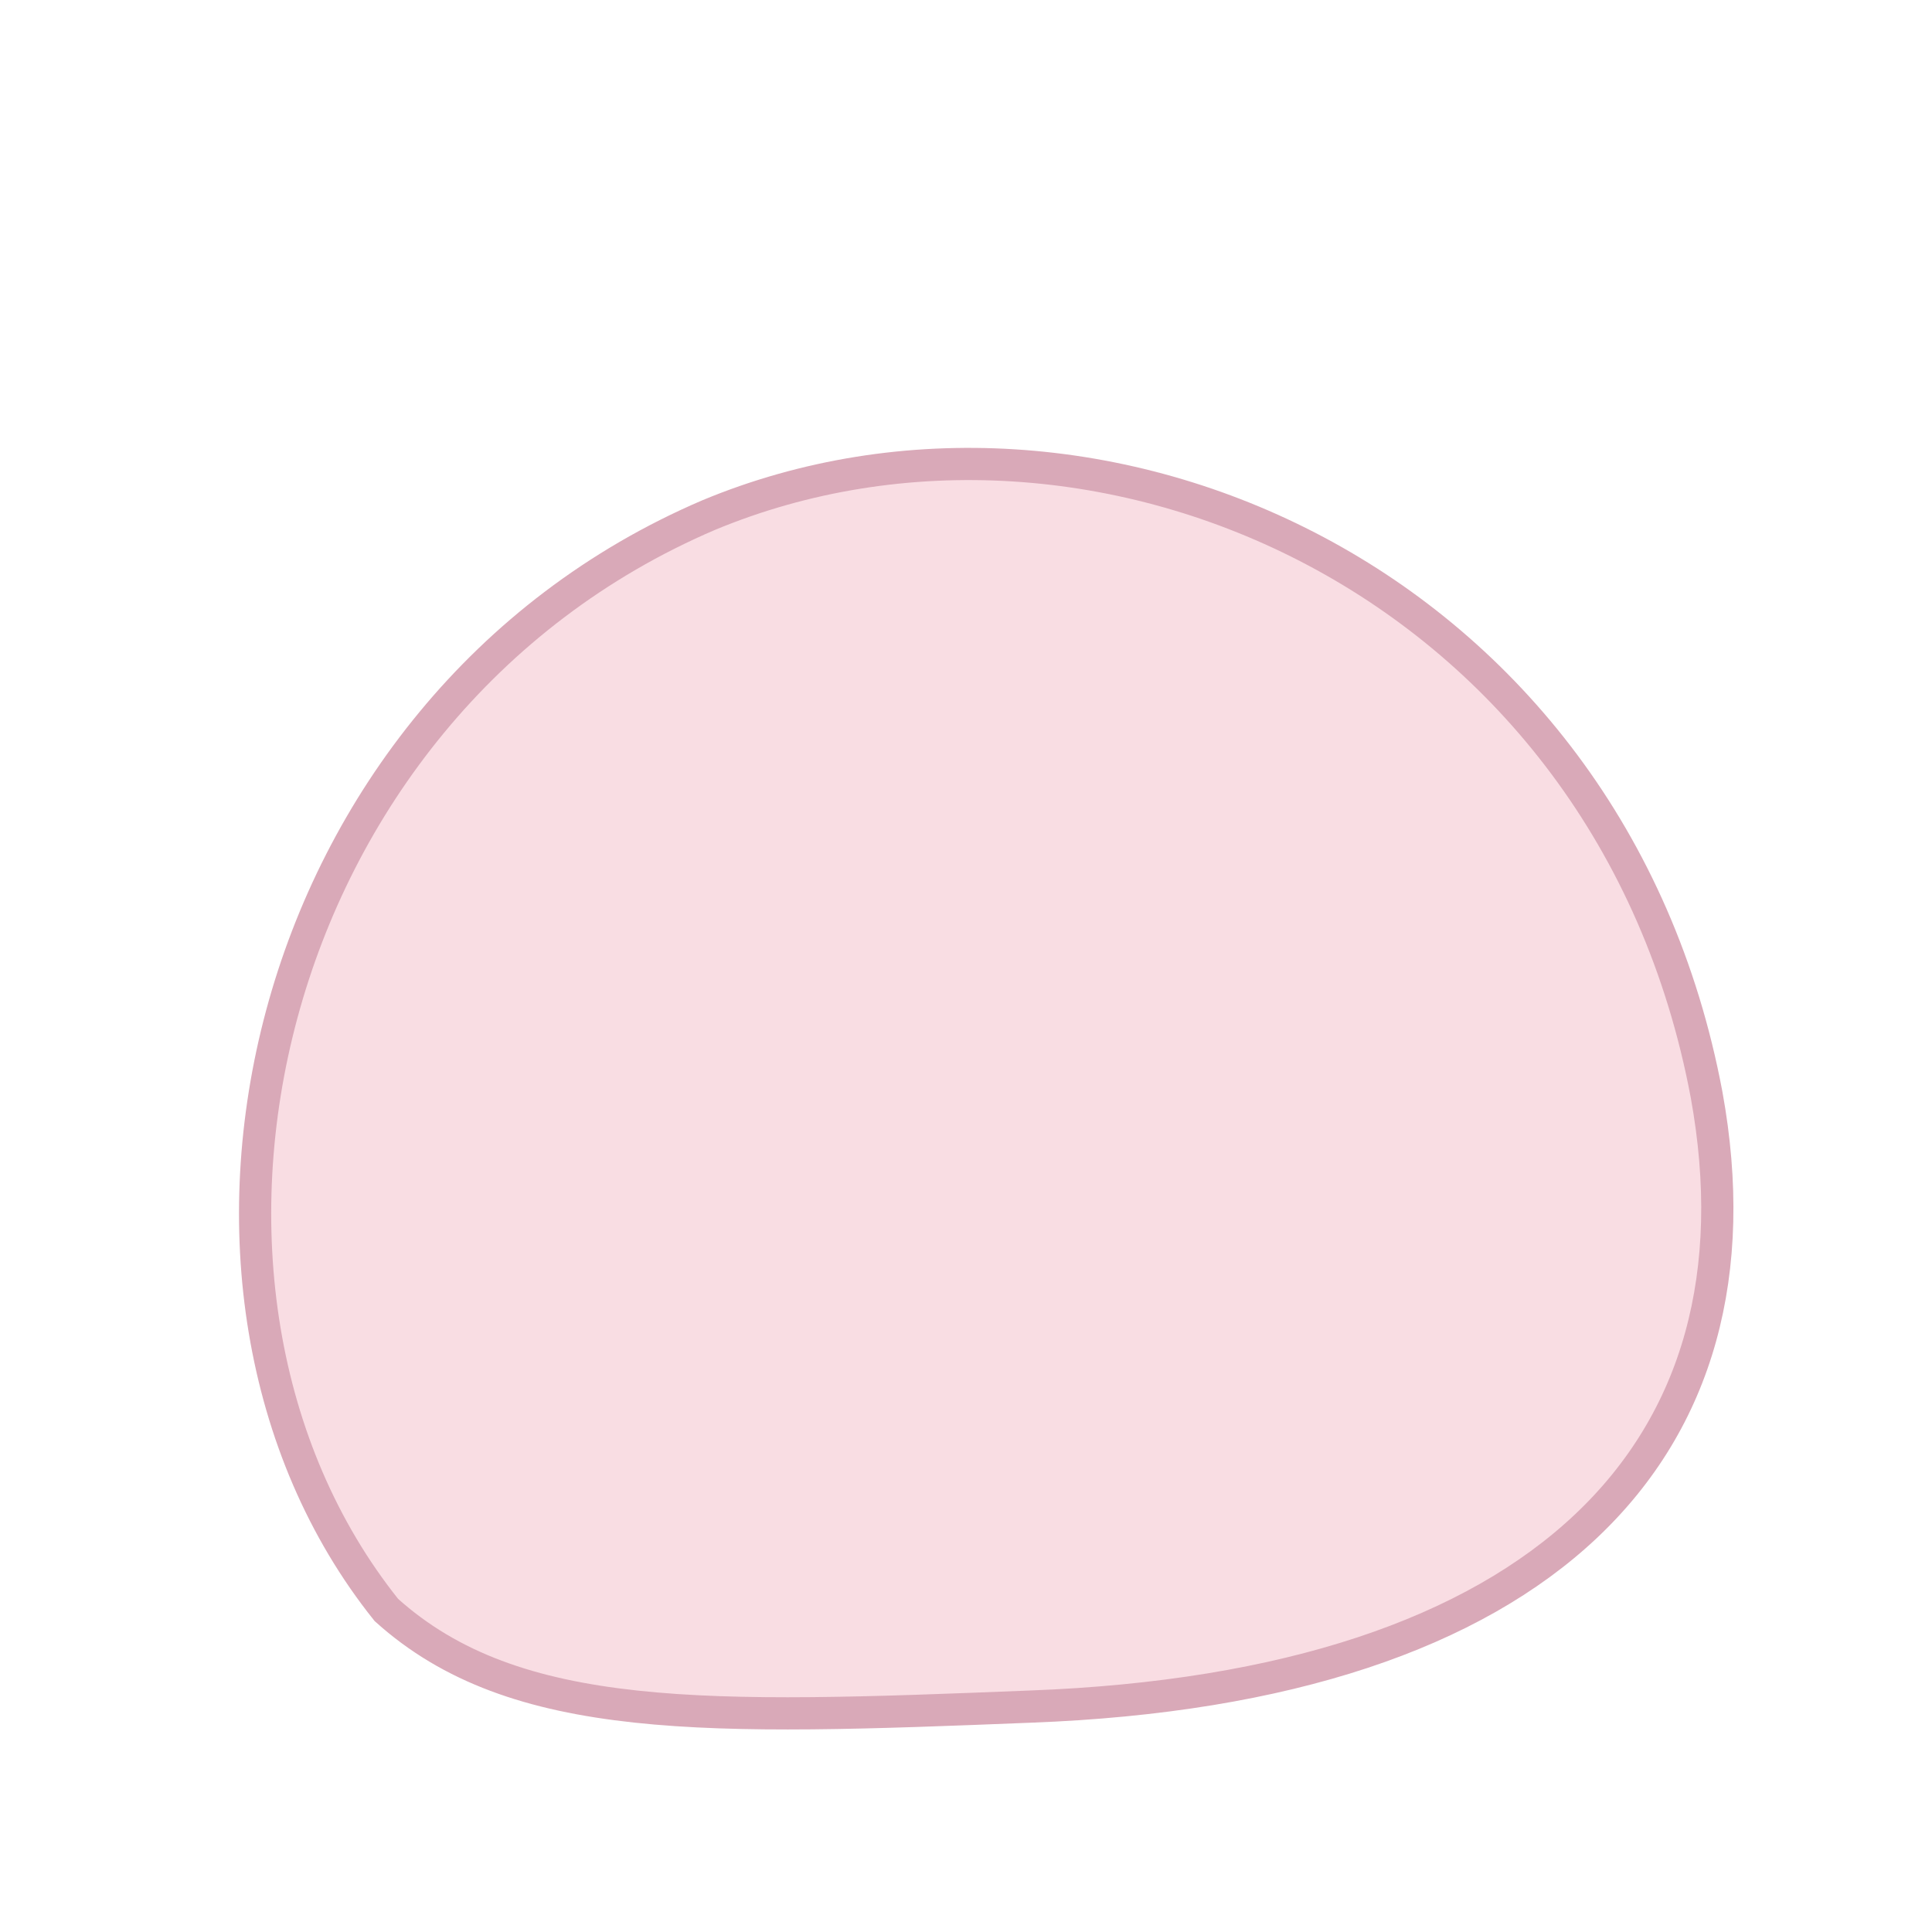
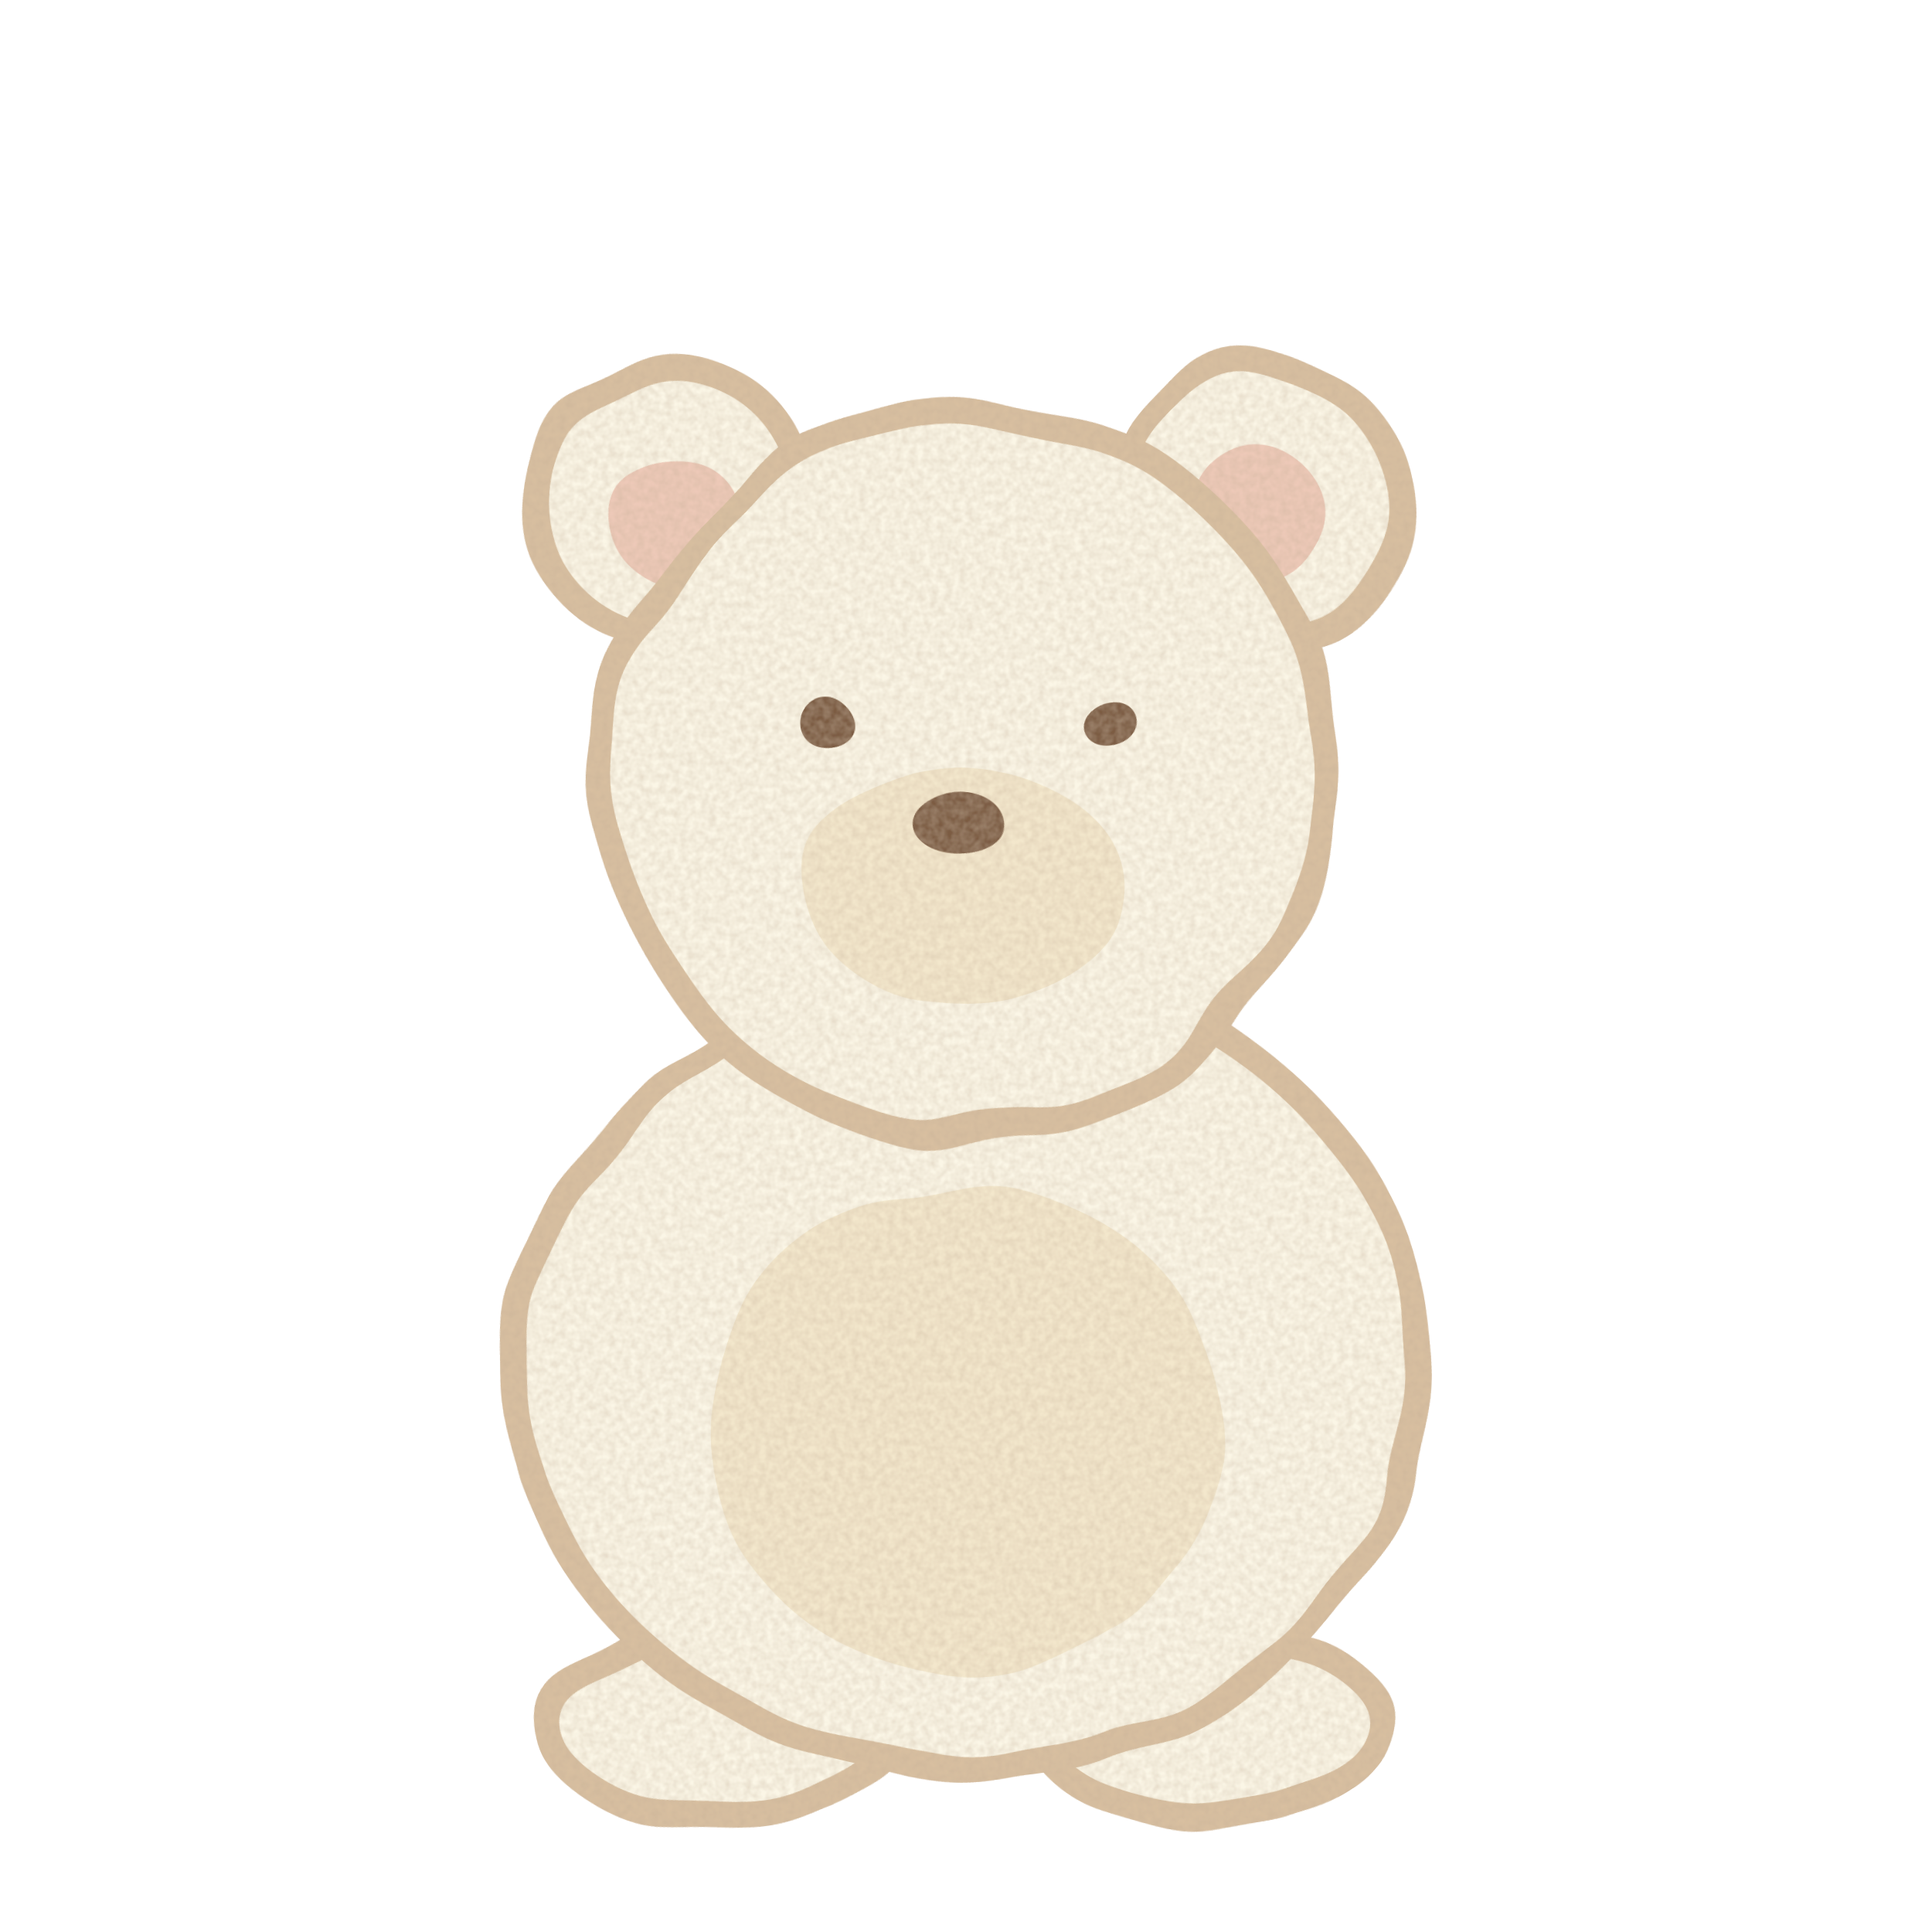
<svg xmlns="http://www.w3.org/2000/svg" viewBox="0 0 300 300" fill="none">
-   <path d="M60 250C20 200 40 110 110 80C170 55 250 90 265 170C275 225 240 262 160 265C110 267 80 268 60 250Z" fill="#F9DDE3" stroke="#D9A9B8" stroke-width="5" />
+   <defs>
+     <filter id="aq" x="-10%" y="-10%" width="120%" height="120%">
+       <feTurbulence type="fractalNoise" baseFrequency=".035" numOctaves="2" seed="3" result="w" />
+       <feDisplacementMap in="SourceGraphic" in2="w" scale="6" result="d" />
+       <feTurbulence type="fractalNoise" baseFrequency=".9" numOctaves="2" seed="8" result="g" />
+       <feColorMatrix in="g" type="matrix" values="0 0 0 0 .55  0 0 0 0 .42  0 0 0 0 .3  0 0 0 .55 -.12" result="gc" />
+       <feComposite in="gc" in2="d" operator="in" result="gi" />
+       <feMerge>
+         <feMergeNode in="d" />
+         <feMergeNode in="gi" />
+       </feMerge>
+     </filter>
+   </defs>
+   <g filter="url(#aq)" stroke="#D8BFA0" stroke-width="4">
+     <ellipse cx="112" cy="268" rx="27" ry="14" fill="#FBF6E6" />
+     <ellipse cx="188" cy="268" rx="27" ry="14" fill="#FBF6E6" />
+     <ellipse cx="150" cy="212" rx="70" ry="62" fill="#FBF6E6" />
+     <ellipse cx="150" cy="222" rx="40" ry="38" fill="#F3E7CC" stroke="none" />
+     <circle cx="104" cy="78" r="21" fill="#FBF6E6" />
+     <circle cx="196" cy="78" r="21" fill="#FBF6E6" />
+     <circle cx="104" cy="80" r="10" fill="#EDC9B8" stroke="none" />
+     <circle cx="196" cy="80" r="10" fill="#EDC9B8" stroke="none" />
+     <circle cx="150" cy="120" r="56" fill="#FBF6E6" />
+     <ellipse cx="150" cy="138" rx="25" ry="18" fill="#F3E7CC" stroke="none" />
+     <ellipse cx="150" cy="129" rx="7" ry="5" fill="#7C5C43" stroke="none" />
+     <circle cx="128" cy="112" r="4" fill="#7C5C43" stroke="none" />
+     <circle cx="172" cy="112" r="4" fill="#7C5C43" stroke="none" />
+   </g>
</svg>
